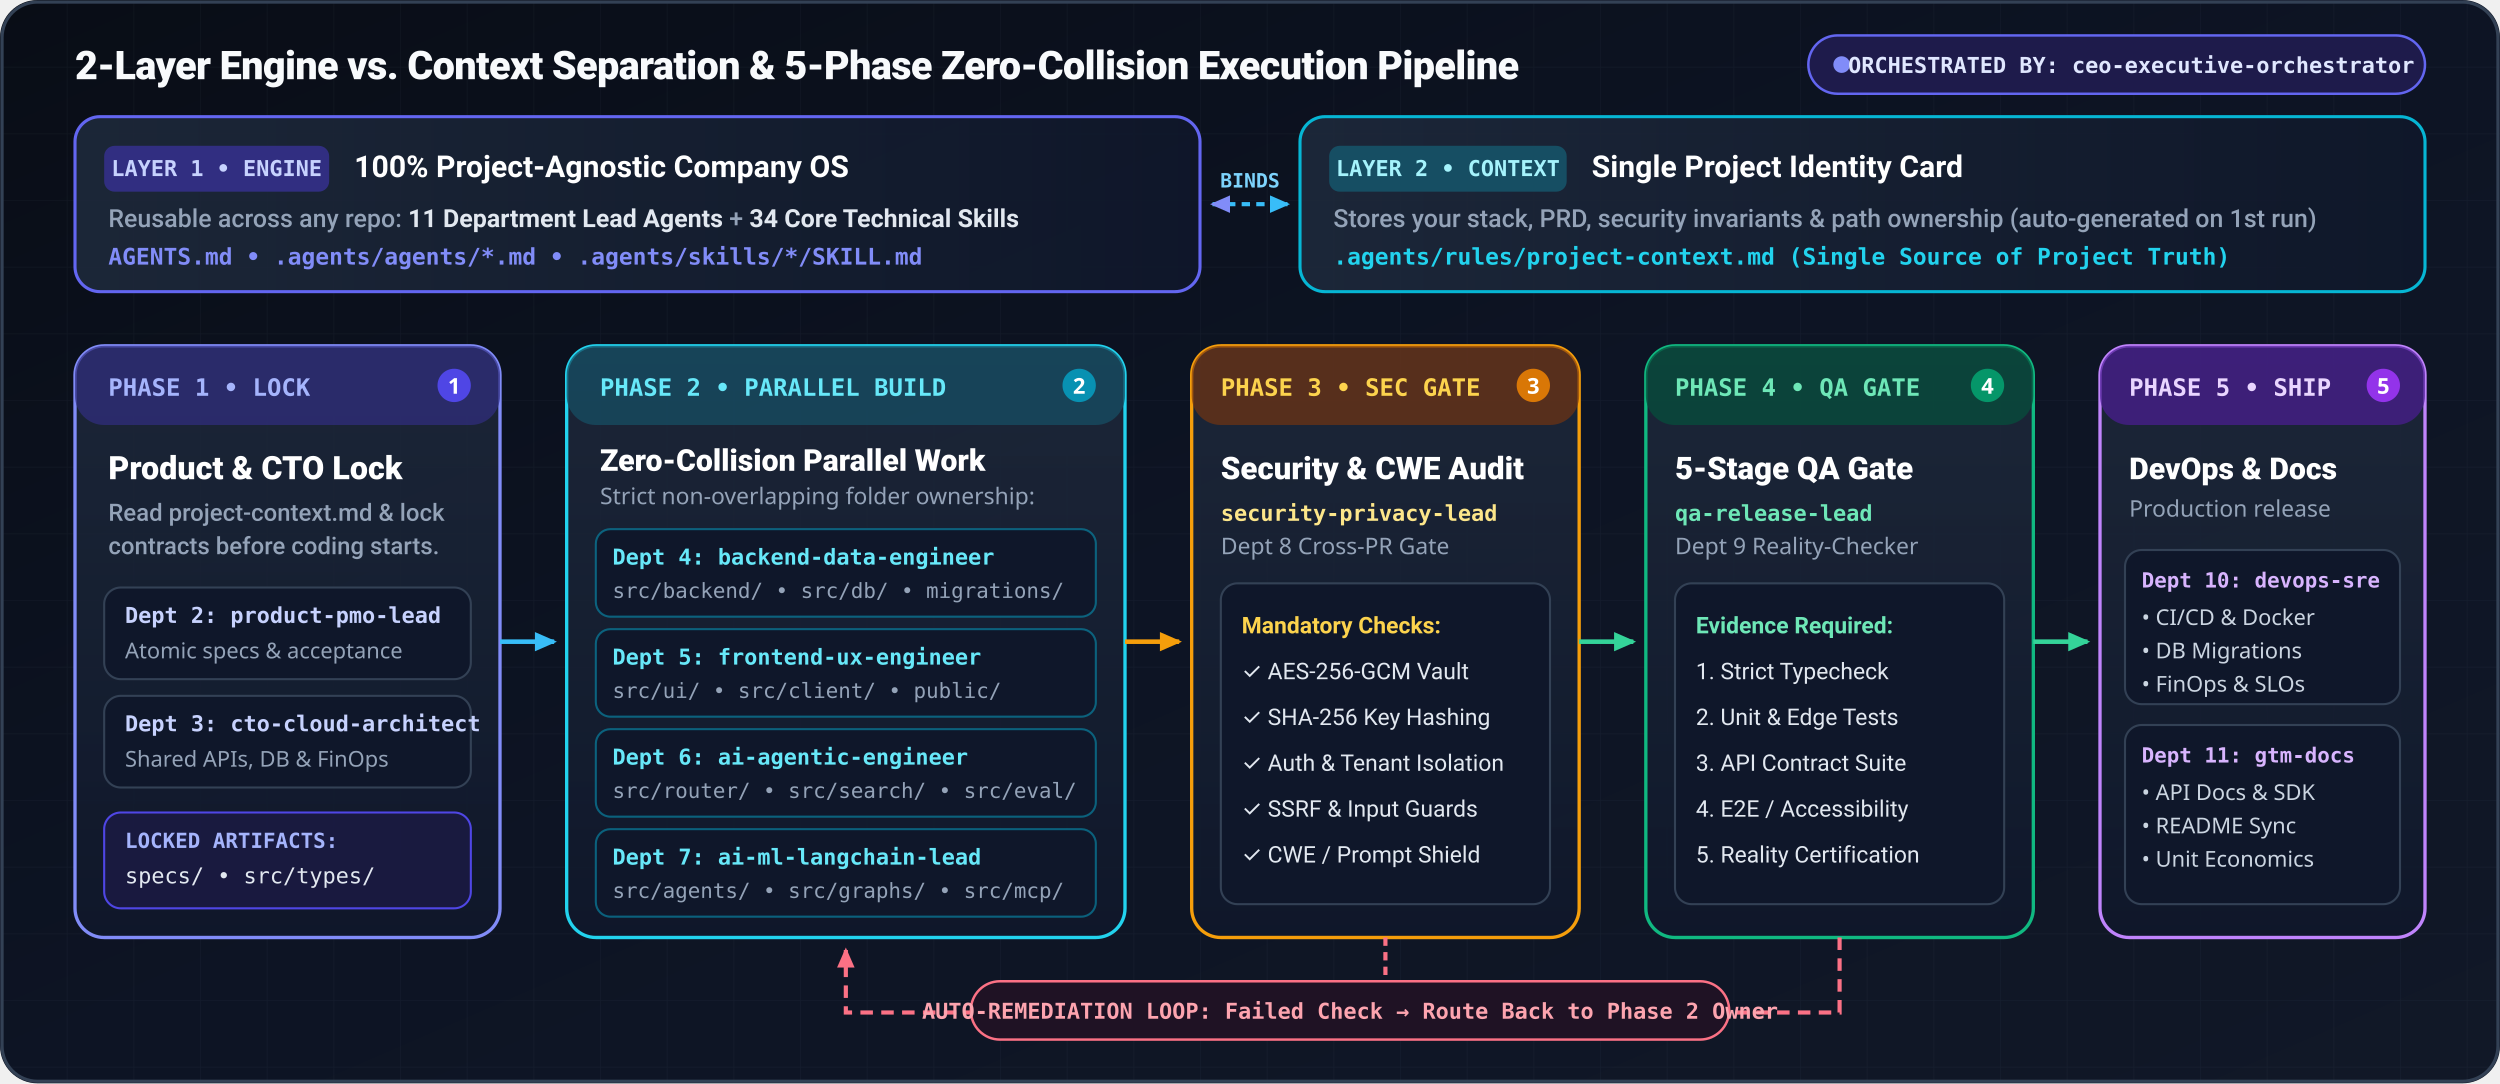
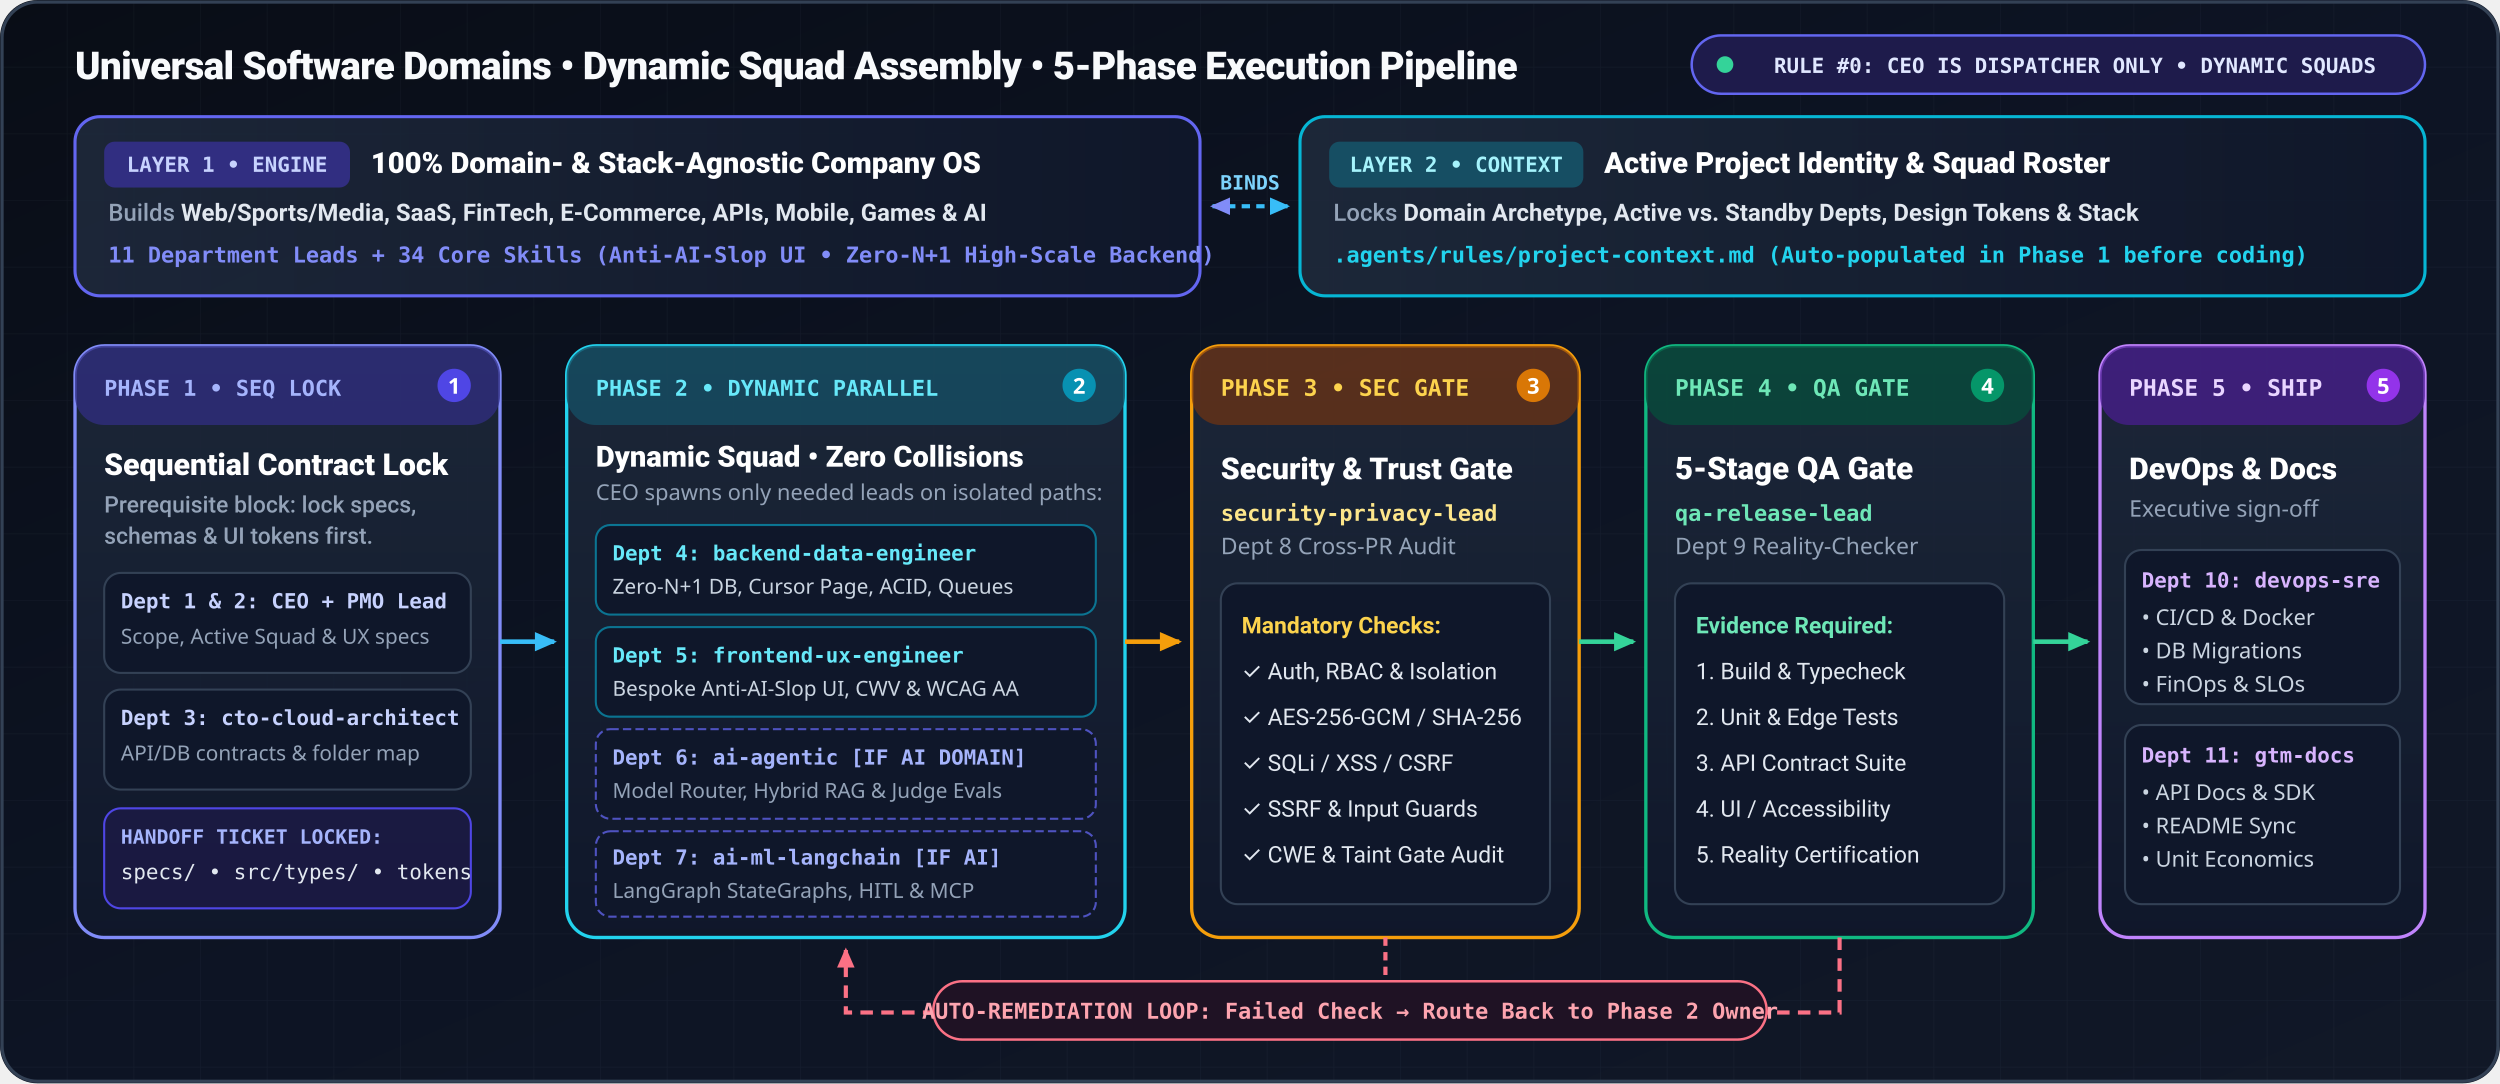
<svg xmlns="http://www.w3.org/2000/svg" viewBox="0 0 1200 520" width="1200" height="520" role="img" aria-labelledby="pipe-title pipe-desc">
  <defs>
    <linearGradient id="bg" x1="0%" y1="0%" x2="100%" y2="100%">
      <stop offset="0%" stop-color="#090D16" />
      <stop offset="50%" stop-color="#0D1424" />
      <stop offset="100%" stop-color="#111827" />
    </linearGradient>
    <pattern id="grid" width="32" height="32" patternUnits="userSpaceOnUse">
      <path d="M 32 0 L 0 0 0 32" fill="none" stroke="#94A3B8" stroke-width="0.6" stroke-opacity="0.06" />
    </pattern>
    <linearGradient id="layer-card" x1="0%" y1="0%" x2="100%" y2="0%">
-       <stop offset="0%" stop-color="#1E293B" stop-opacity="0.88" />
-       <stop offset="100%" stop-color="#0F172A" stop-opacity="0.92" />
+       <stop offset="0%" stop-color="#1E293B" stop-opacity="0.9" />
+       <stop offset="100%" stop-color="#0F172A" stop-opacity="0.94" />
    </linearGradient>
    <linearGradient id="phase-card" x1="0%" y1="0%" x2="0%" y2="100%">
-       <stop offset="0%" stop-color="#1E293B" stop-opacity="0.85" />
-       <stop offset="100%" stop-color="#0F172A" stop-opacity="0.95" />
+       <stop offset="0%" stop-color="#1E293B" stop-opacity="0.88" />
+       <stop offset="100%" stop-color="#0F172A" stop-opacity="0.96" />
    </linearGradient>
    <marker id="arrow-cyan" viewBox="0 0 10 10" refX="7" refY="5" markerWidth="6" markerHeight="6" orient="auto-start-reverse">
      <path d="M 0 1.5 L 8 5 L 0 8.5 z" fill="#38BDF8" />
    </marker>
    <marker id="arrow-indigo" viewBox="0 0 10 10" refX="7" refY="5" markerWidth="6" markerHeight="6" orient="auto-start-reverse">
      <path d="M 0 1.5 L 8 5 L 0 8.5 z" fill="#818CF8" />
    </marker>
    <marker id="arrow-amber" viewBox="0 0 10 10" refX="7" refY="5" markerWidth="6" markerHeight="6" orient="auto-start-reverse">
      <path d="M 0 1.5 L 8 5 L 0 8.5 z" fill="#F59E0B" />
    </marker>
    <marker id="arrow-emerald" viewBox="0 0 10 10" refX="7" refY="5" markerWidth="6" markerHeight="6" orient="auto-start-reverse">
      <path d="M 0 1.5 L 8 5 L 0 8.5 z" fill="#34D399" />
    </marker>
    <marker id="arrow-rose" viewBox="0 0 10 10" refX="7" refY="5" markerWidth="6" markerHeight="6" orient="auto-start-reverse">
      <path d="M 0 1.5 L 8 5 L 0 8.5 z" fill="#FB7185" />
    </marker>
  </defs>
  <rect width="1200" height="520" rx="18" fill="url(#bg)" />
  <rect width="1200" height="520" rx="18" fill="url(#grid)" />
-   <text x="36" y="38" fill="#F8FAFC" font-family="system-ui, -apple-system, 'Segoe UI', Roboto, sans-serif" font-size="19" font-weight="800" letter-spacing="-0.3">
-     2-Layer Engine vs. Context Separation &amp; 5-Phase Zero-Collision Execution Pipeline
+   <text x="36" y="38" fill="#F8FAFC" font-family="system-ui, -apple-system, 'Segoe UI', Roboto, sans-serif" font-size="18.5" font-weight="800" letter-spacing="-0.3">
+     Universal Software Domains • Dynamic Squad Assembly • 5-Phase Execution Pipeline
  </text>
-   <g transform="translate(868, 17)">
-     <rect width="296" height="28" rx="14" fill="#1E1B4B" stroke="#6366F1" stroke-width="1.2" />
-     <circle cx="16" cy="14" r="4" fill="#818CF8" />
-     <text x="155" y="18" text-anchor="middle" fill="#E0E7FF" font-family="ui-monospace, SFMono-Regular, Menlo, monospace" font-size="10.5" font-weight="700">ORCHESTRATED BY: ceo-executive-orchestrator</text>
+   <g transform="translate(812, 17)">
+     <rect width="352" height="28" rx="14" fill="#1E1B4B" stroke="#6366F1" stroke-width="1.2" />
+     <circle cx="16" cy="14" r="4" fill="#34D399" />
+     <text x="184" y="18" text-anchor="middle" fill="#E0E7FF" font-family="ui-monospace, SFMono-Regular, Menlo, monospace" font-size="10" font-weight="700">RULE #0: CEO IS DISPATCHER ONLY • DYNAMIC SQUADS</text>
  </g>
  <g transform="translate(36, 56)">
-     <rect width="540" height="84" rx="12" fill="url(#layer-card)" stroke="#6366F1" stroke-width="1.5" />
-     <rect x="14" y="14" width="108" height="22" rx="5" fill="#312E81" />
-     <text x="68" y="28.5" text-anchor="middle" fill="#C7D2FE" font-family="ui-monospace, SFMono-Regular, Menlo, monospace" font-size="10.5" font-weight="700">LAYER 1 • ENGINE</text>
-     <text x="134" y="29" fill="#FFFFFF" font-family="system-ui, -apple-system, 'Segoe UI', Roboto, sans-serif" font-size="14.5" font-weight="700">100% Project-Agnostic Company OS</text>
-     <text x="16" y="53" fill="#94A3B8" font-family="system-ui, -apple-system, 'Segoe UI', Roboto, sans-serif" font-size="12" font-weight="500">
-       Reusable across any repo: <tspan fill="#E2E8F0" font-weight="600">11 Department Lead Agents</tspan> + <tspan fill="#E2E8F0" font-weight="600">34 Core Technical Skills</tspan>
+     <rect width="540" height="86" rx="12" fill="url(#layer-card)" stroke="#6366F1" stroke-width="1.5" />
+     <rect x="14" y="12" width="118" height="22" rx="5" fill="#312E81" />
+     <text x="73" y="26.5" text-anchor="middle" fill="#C7D2FE" font-family="ui-monospace, SFMono-Regular, Menlo, monospace" font-size="10" font-weight="700">LAYER 1 • ENGINE</text>
+     <text x="142" y="27" fill="#FFFFFF" font-family="system-ui, -apple-system, 'Segoe UI', Roboto, sans-serif" font-size="14" font-weight="800">100% Domain- &amp; Stack-Agnostic Company OS</text>
+     <text x="16" y="50" fill="#94A3B8" font-family="system-ui, -apple-system, 'Segoe UI', Roboto, sans-serif" font-size="11.5" font-weight="500">
+       Builds <tspan fill="#E2E8F0" font-weight="700">Web/Sports/Media, SaaS, FinTech, E-Commerce, APIs, Mobile, Games &amp; AI</tspan>
    </text>
-     <text x="16" y="71" fill="#818CF8" font-family="ui-monospace, SFMono-Regular, Menlo, monospace" font-size="11" font-weight="600">
-       AGENTS.md • .agents/agents/*.md • .agents/skills/*/SKILL.md
+     <text x="16" y="70" fill="#818CF8" font-family="ui-monospace, SFMono-Regular, Menlo, monospace" font-size="10.5" font-weight="600">
+       11 Department Leads + 34 Core Skills (Anti-AI-Slop UI • Zero-N+1 High-Scale Backend)
    </text>
  </g>
-   <g transform="translate(576, 82)">
+   <g transform="translate(576, 83)">
    <line x1="6" y1="16" x2="42" y2="16" stroke="#38BDF8" stroke-width="2" stroke-dasharray="4 3" marker-end="url(#arrow-cyan)" marker-start="url(#arrow-indigo)" />
    <text x="24" y="8" text-anchor="middle" fill="#7DD3FC" font-family="ui-monospace, SFMono-Regular, Menlo, monospace" font-size="9.5" font-weight="700">BINDS</text>
  </g>
  <g transform="translate(624, 56)">
-     <rect width="540" height="84" rx="12" fill="url(#layer-card)" stroke="#06B6D4" stroke-width="1.5" />
-     <rect x="14" y="14" width="114" height="22" rx="5" fill="#164E63" />
-     <text x="71" y="28.5" text-anchor="middle" fill="#A5F3FC" font-family="ui-monospace, SFMono-Regular, Menlo, monospace" font-size="10.5" font-weight="700">LAYER 2 • CONTEXT</text>
-     <text x="140" y="29" fill="#FFFFFF" font-family="system-ui, -apple-system, 'Segoe UI', Roboto, sans-serif" font-size="14.5" font-weight="700">Single Project Identity Card</text>
-     <text x="16" y="53" fill="#94A3B8" font-family="system-ui, -apple-system, 'Segoe UI', Roboto, sans-serif" font-size="12" font-weight="500">
-       Stores your stack, PRD, security invariants &amp; path ownership (auto-generated on 1st run)
+     <rect width="540" height="86" rx="12" fill="url(#layer-card)" stroke="#06B6D4" stroke-width="1.5" />
+     <rect x="14" y="12" width="122" height="22" rx="5" fill="#164E63" />
+     <text x="75" y="26.5" text-anchor="middle" fill="#A5F3FC" font-family="ui-monospace, SFMono-Regular, Menlo, monospace" font-size="10" font-weight="700">LAYER 2 • CONTEXT</text>
+     <text x="146" y="27" fill="#FFFFFF" font-family="system-ui, -apple-system, 'Segoe UI', Roboto, sans-serif" font-size="14" font-weight="800">Active Project Identity &amp; Squad Roster</text>
+     <text x="16" y="50" fill="#94A3B8" font-family="system-ui, -apple-system, 'Segoe UI', Roboto, sans-serif" font-size="11.5" font-weight="500">
+       Locks <tspan fill="#E2E8F0" font-weight="700">Domain Archetype, Active vs. Standby Depts, Design Tokens &amp; Stack</tspan>
    </text>
-     <text x="16" y="71" fill="#22D3EE" font-family="ui-monospace, SFMono-Regular, Menlo, monospace" font-size="11" font-weight="600">
-       .agents/rules/project-context.md (Single Source of Project Truth)
+     <text x="16" y="70" fill="#22D3EE" font-family="ui-monospace, SFMono-Regular, Menlo, monospace" font-size="10.5" font-weight="600">
+       .agents/rules/project-context.md (Auto-populated in Phase 1 before coding)
    </text>
  </g>
  <g transform="translate(36, 166)">
    <rect width="204" height="284" rx="14" fill="url(#phase-card)" stroke="#818CF8" stroke-width="1.6" />
-     <rect x="0" y="0" width="204" height="38" rx="14" fill="#312E81" fill-opacity="0.7" />
-     <text x="16" y="24" fill="#A5B4FC" font-family="ui-monospace, SFMono-Regular, Menlo, monospace" font-size="11.5" font-weight="800">PHASE 1 • LOCK</text>
+     <rect x="0" y="0" width="204" height="38" rx="14" fill="#312E81" fill-opacity="0.75" />
+     <text x="14" y="24" fill="#A5B4FC" font-family="ui-monospace, SFMono-Regular, Menlo, monospace" font-size="10.5" font-weight="800">PHASE 1 • SEQ LOCK</text>
    <circle cx="182" cy="19" r="8" fill="#4F46E5" />
    <text x="182" y="23" text-anchor="middle" fill="#FFFFFF" font-family="system-ui, sans-serif" font-size="10.5" font-weight="800">1</text>
-     <text x="16" y="64" fill="#FFFFFF" font-family="system-ui, -apple-system, 'Segoe UI', Roboto, sans-serif" font-size="15.5" font-weight="800">Product &amp; CTO Lock</text>
-     <text x="16" y="84" fill="#94A3B8" font-family="system-ui, -apple-system, 'Segoe UI', Roboto, sans-serif" font-size="11.5" font-weight="500">Read project-context.md &amp; lock</text>
-     <text x="16" y="100" fill="#94A3B8" font-family="system-ui, -apple-system, 'Segoe UI', Roboto, sans-serif" font-size="11.5" font-weight="500">contracts before coding starts.</text>
-     <rect x="14" y="116" width="176" height="44" rx="8" fill="#0F172A" stroke="#334155" stroke-width="1" />
-     <text x="24" y="133" fill="#C7D2FE" font-family="ui-monospace, SFMono-Regular, Menlo, monospace" font-size="10.5" font-weight="700">Dept 2: product-pmo-lead</text>
-     <text x="24" y="150" fill="#94A3B8" font-family="system-ui, sans-serif" font-size="10.5">Atomic specs &amp; acceptance</text>
-     <rect x="14" y="168" width="176" height="44" rx="8" fill="#0F172A" stroke="#334155" stroke-width="1" />
-     <text x="24" y="185" fill="#C7D2FE" font-family="ui-monospace, SFMono-Regular, Menlo, monospace" font-size="10.5" font-weight="700">Dept 3: cto-cloud-architect</text>
-     <text x="24" y="202" fill="#94A3B8" font-family="system-ui, sans-serif" font-size="10.5">Shared APIs, DB &amp; FinOps</text>
-     <rect x="14" y="224" width="176" height="46" rx="8" fill="#1E1B4B" fill-opacity="0.65" stroke="#4F46E5" stroke-width="1" />
-     <text x="24" y="241" fill="#A5B4FC" font-family="ui-monospace, SFMono-Regular, Menlo, monospace" font-size="10" font-weight="700">LOCKED ARTIFACTS:</text>
-     <text x="24" y="258" fill="#E2E8F0" font-family="ui-monospace, SFMono-Regular, Menlo, monospace" font-size="10.5">specs/ • src/types/</text>
+     <text x="14" y="62" fill="#FFFFFF" font-family="system-ui, -apple-system, 'Segoe UI', Roboto, sans-serif" font-size="14.5" font-weight="800">Sequential Contract Lock</text>
+     <text x="14" y="80" fill="#94A3B8" font-family="system-ui, -apple-system, 'Segoe UI', Roboto, sans-serif" font-size="11" font-weight="500">Prerequisite block: lock specs,</text>
+     <text x="14" y="95" fill="#94A3B8" font-family="system-ui, -apple-system, 'Segoe UI', Roboto, sans-serif" font-size="11" font-weight="500">schemas &amp; UI tokens first.</text>
+     <rect x="14" y="109" width="176" height="48" rx="8" fill="#0F172A" stroke="#334155" stroke-width="1" />
+     <text x="22" y="126" fill="#C7D2FE" font-family="ui-monospace, SFMono-Regular, Menlo, monospace" font-size="10" font-weight="700">Dept 1 &amp; 2: CEO + PMO Lead</text>
+     <text x="22" y="143" fill="#94A3B8" font-family="system-ui, sans-serif" font-size="10">Scope, Active Squad &amp; UX specs</text>
+     <rect x="14" y="165" width="176" height="48" rx="8" fill="#0F172A" stroke="#334155" stroke-width="1" />
+     <text x="22" y="182" fill="#C7D2FE" font-family="ui-monospace, SFMono-Regular, Menlo, monospace" font-size="10" font-weight="700">Dept 3: cto-cloud-architect</text>
+     <text x="22" y="199" fill="#94A3B8" font-family="system-ui, sans-serif" font-size="10">API/DB contracts &amp; folder map</text>
+     <rect x="14" y="222" width="176" height="48" rx="8" fill="#1E1B4B" fill-opacity="0.7" stroke="#4F46E5" stroke-width="1" />
+     <text x="22" y="239" fill="#A5B4FC" font-family="ui-monospace, SFMono-Regular, Menlo, monospace" font-size="9.5" font-weight="700">HANDOFF TICKET LOCKED:</text>
+     <text x="22" y="256" fill="#E2E8F0" font-family="ui-monospace, SFMono-Regular, Menlo, monospace" font-size="10">specs/ • src/types/ • tokens</text>
  </g>
  <line x1="240" y1="308" x2="266" y2="308" stroke="#38BDF8" stroke-width="2.2" marker-end="url(#arrow-cyan)" />
  <g transform="translate(272, 166)">
    <rect width="268" height="284" rx="14" fill="url(#phase-card)" stroke="#22D3EE" stroke-width="1.6" />
-     <rect x="0" y="0" width="268" height="38" rx="14" fill="#164E63" fill-opacity="0.75" />
-     <text x="16" y="24" fill="#67E8F9" font-family="ui-monospace, SFMono-Regular, Menlo, monospace" font-size="11.5" font-weight="800">PHASE 2 • PARALLEL BUILD</text>
+     <rect x="0" y="0" width="268" height="38" rx="14" fill="#164E63" fill-opacity="0.8" />
+     <text x="14" y="24" fill="#67E8F9" font-family="ui-monospace, SFMono-Regular, Menlo, monospace" font-size="10.5" font-weight="800">PHASE 2 • DYNAMIC PARALLEL</text>
    <circle cx="246" cy="19" r="8" fill="#0891B2" />
    <text x="246" y="23" text-anchor="middle" fill="#FFFFFF" font-family="system-ui, sans-serif" font-size="10.5" font-weight="800">2</text>
-     <text x="16" y="60" fill="#FFFFFF" font-family="system-ui, -apple-system, 'Segoe UI', Roboto, sans-serif" font-size="14.5" font-weight="800">Zero-Collision Parallel Work</text>
-     <text x="16" y="76" fill="#94A3B8" font-family="system-ui, sans-serif" font-size="11">Strict non-overlapping folder ownership:</text>
-     <rect x="14" y="88" width="240" height="42" rx="7" fill="#0F172A" stroke="#0891B2" stroke-opacity="0.6" stroke-width="1" />
-     <text x="22" y="105" fill="#67E8F9" font-family="ui-monospace, SFMono-Regular, Menlo, monospace" font-size="10.5" font-weight="700">Dept 4: backend-data-engineer</text>
-     <text x="22" y="121" fill="#94A3B8" font-family="ui-monospace, SFMono-Regular, Menlo, monospace" font-size="10">src/backend/ • src/db/ • migrations/</text>
-     <rect x="14" y="136" width="240" height="42" rx="7" fill="#0F172A" stroke="#0891B2" stroke-opacity="0.6" stroke-width="1" />
-     <text x="22" y="153" fill="#67E8F9" font-family="ui-monospace, SFMono-Regular, Menlo, monospace" font-size="10.5" font-weight="700">Dept 5: frontend-ux-engineer</text>
-     <text x="22" y="169" fill="#94A3B8" font-family="ui-monospace, SFMono-Regular, Menlo, monospace" font-size="10">src/ui/ • src/client/ • public/</text>
-     <rect x="14" y="184" width="240" height="42" rx="7" fill="#0F172A" stroke="#0891B2" stroke-opacity="0.6" stroke-width="1" />
-     <text x="22" y="201" fill="#67E8F9" font-family="ui-monospace, SFMono-Regular, Menlo, monospace" font-size="10.5" font-weight="700">Dept 6: ai-agentic-engineer</text>
-     <text x="22" y="217" fill="#94A3B8" font-family="ui-monospace, SFMono-Regular, Menlo, monospace" font-size="10">src/router/ • src/search/ • src/eval/</text>
-     <rect x="14" y="232" width="240" height="42" rx="7" fill="#0F172A" stroke="#0891B2" stroke-opacity="0.6" stroke-width="1" />
-     <text x="22" y="249" fill="#67E8F9" font-family="ui-monospace, SFMono-Regular, Menlo, monospace" font-size="10.5" font-weight="700">Dept 7: ai-ml-langchain-lead</text>
-     <text x="22" y="265" fill="#94A3B8" font-family="ui-monospace, SFMono-Regular, Menlo, monospace" font-size="10">src/agents/ • src/graphs/ • src/mcp/</text>
+     <text x="14" y="58" fill="#FFFFFF" font-family="system-ui, -apple-system, 'Segoe UI', Roboto, sans-serif" font-size="14" font-weight="800">Dynamic Squad • Zero Collisions</text>
+     <text x="14" y="74" fill="#94A3B8" font-family="system-ui, sans-serif" font-size="10.5">CEO spawns only needed leads on isolated paths:</text>
+     <rect x="14" y="86" width="240" height="43" rx="7" fill="#0F172A" stroke="#0891B2" stroke-opacity="0.75" stroke-width="1" />
+     <text x="22" y="103" fill="#67E8F9" font-family="ui-monospace, SFMono-Regular, Menlo, monospace" font-size="10" font-weight="700">Dept 4: backend-data-engineer</text>
+     <text x="22" y="119" fill="#CBD5E1" font-family="system-ui, sans-serif" font-size="10">Zero-N+1 DB, Cursor Page, ACID, Queues</text>
+     <rect x="14" y="135" width="240" height="43" rx="7" fill="#0F172A" stroke="#0891B2" stroke-opacity="0.75" stroke-width="1" />
+     <text x="22" y="152" fill="#67E8F9" font-family="ui-monospace, SFMono-Regular, Menlo, monospace" font-size="10" font-weight="700">Dept 5: frontend-ux-engineer</text>
+     <text x="22" y="168" fill="#CBD5E1" font-family="system-ui, sans-serif" font-size="10">Bespoke Anti-AI-Slop UI, CWV &amp; WCAG AA</text>
+     <rect x="14" y="184" width="240" height="43" rx="7" fill="#0F172A" stroke="#6366F1" stroke-dasharray="4 2" stroke-opacity="0.75" stroke-width="1" />
+     <text x="22" y="201" fill="#A5B4FC" font-family="ui-monospace, SFMono-Regular, Menlo, monospace" font-size="10" font-weight="700">Dept 6: ai-agentic [IF AI DOMAIN]</text>
+     <text x="22" y="217" fill="#94A3B8" font-family="system-ui, sans-serif" font-size="10">Model Router, Hybrid RAG &amp; Judge Evals</text>
+     <rect x="14" y="233" width="240" height="41" rx="7" fill="#0F172A" stroke="#6366F1" stroke-dasharray="4 2" stroke-opacity="0.75" stroke-width="1" />
+     <text x="22" y="249" fill="#A5B4FC" font-family="ui-monospace, SFMono-Regular, Menlo, monospace" font-size="10" font-weight="700">Dept 7: ai-ml-langchain [IF AI]</text>
+     <text x="22" y="265" fill="#94A3B8" font-family="system-ui, sans-serif" font-size="10">LangGraph StateGraphs, HITL &amp; MCP</text>
  </g>
  <line x1="540" y1="308" x2="566" y2="308" stroke="#F59E0B" stroke-width="2.2" marker-end="url(#arrow-amber)" />
  <g transform="translate(572, 166)">
    <rect width="186" height="284" rx="14" fill="url(#phase-card)" stroke="#F59E0B" stroke-width="1.6" />
    <rect x="0" y="0" width="186" height="38" rx="14" fill="#78350F" fill-opacity="0.65" />
-     <text x="14" y="24" fill="#FCD34D" font-family="ui-monospace, SFMono-Regular, Menlo, monospace" font-size="11.5" font-weight="800">PHASE 3 • SEC GATE</text>
+     <text x="14" y="24" fill="#FCD34D" font-family="ui-monospace, SFMono-Regular, Menlo, monospace" font-size="11" font-weight="800">PHASE 3 • SEC GATE</text>
    <circle cx="164" cy="19" r="8" fill="#D97706" />
    <text x="164" y="23" text-anchor="middle" fill="#FFFFFF" font-family="system-ui, sans-serif" font-size="10.5" font-weight="800">3</text>
-     <text x="14" y="64" fill="#FFFFFF" font-family="system-ui, -apple-system, 'Segoe UI', Roboto, sans-serif" font-size="15" font-weight="800">Security &amp; CWE Audit</text>
+     <text x="14" y="64" fill="#FFFFFF" font-family="system-ui, -apple-system, 'Segoe UI', Roboto, sans-serif" font-size="14.5" font-weight="800">Security &amp; Trust Gate</text>
    <text x="14" y="84" fill="#FDE68A" font-family="ui-monospace, SFMono-Regular, Menlo, monospace" font-size="10.5" font-weight="700">security-privacy-lead</text>
-     <text x="14" y="100" fill="#94A3B8" font-family="system-ui, sans-serif" font-size="11">Dept 8 Cross-PR Gate</text>
+     <text x="14" y="100" fill="#94A3B8" font-family="system-ui, sans-serif" font-size="11">Dept 8 Cross-PR Audit</text>
    <g transform="translate(14, 114)" font-family="system-ui, -apple-system, 'Segoe UI', Roboto, sans-serif" font-size="11" fill="#E2E8F0">
      <rect width="158" height="154" rx="8" fill="#0F172A" stroke="#334155" stroke-width="1" />
      <text x="10" y="24" fill="#FCD34D" font-weight="700">Mandatory Checks:</text>
-       <text x="10" y="46">✓ AES-256-GCM Vault</text>
-       <text x="10" y="68">✓ SHA-256 Key Hashing</text>
-       <text x="10" y="90">✓ Auth &amp; Tenant Isolation</text>
+       <text x="10" y="46">✓ Auth, RBAC &amp; Isolation</text>
+       <text x="10" y="68">✓ AES-256-GCM / SHA-256</text>
+       <text x="10" y="90">✓ SQLi / XSS / CSRF</text>
      <text x="10" y="112">✓ SSRF &amp; Input Guards</text>
-       <text x="10" y="134">✓ CWE / Prompt Shield</text>
+       <text x="10" y="134">✓ CWE &amp; Taint Gate Audit</text>
    </g>
  </g>
  <line x1="758" y1="308" x2="784" y2="308" stroke="#34D399" stroke-width="2.2" marker-end="url(#arrow-emerald)" />
  <g transform="translate(790, 166)">
    <rect width="186" height="284" rx="14" fill="url(#phase-card)" stroke="#10B981" stroke-width="1.6" />
    <rect x="0" y="0" width="186" height="38" rx="14" fill="#064E3B" fill-opacity="0.75" />
-     <text x="14" y="24" fill="#6EE7B7" font-family="ui-monospace, SFMono-Regular, Menlo, monospace" font-size="11.5" font-weight="800">PHASE 4 • QA GATE</text>
+     <text x="14" y="24" fill="#6EE7B7" font-family="ui-monospace, SFMono-Regular, Menlo, monospace" font-size="11" font-weight="800">PHASE 4 • QA GATE</text>
    <circle cx="164" cy="19" r="8" fill="#059669" />
    <text x="164" y="23" text-anchor="middle" fill="#FFFFFF" font-family="system-ui, sans-serif" font-size="10.5" font-weight="800">4</text>
    <text x="14" y="64" fill="#FFFFFF" font-family="system-ui, -apple-system, 'Segoe UI', Roboto, sans-serif" font-size="15" font-weight="800">5-Stage QA Gate</text>
    <text x="14" y="84" fill="#6EE7B7" font-family="ui-monospace, SFMono-Regular, Menlo, monospace" font-size="10.5" font-weight="700">qa-release-lead</text>
    <text x="14" y="100" fill="#94A3B8" font-family="system-ui, sans-serif" font-size="11">Dept 9 Reality-Checker</text>
    <g transform="translate(14, 114)" font-family="system-ui, -apple-system, 'Segoe UI', Roboto, sans-serif" font-size="11" fill="#E2E8F0">
      <rect width="158" height="154" rx="8" fill="#0F172A" stroke="#334155" stroke-width="1" />
      <text x="10" y="24" fill="#6EE7B7" font-weight="700">Evidence Required:</text>
-       <text x="10" y="46">1. Strict Typecheck</text>
+       <text x="10" y="46">1. Build &amp; Typecheck</text>
      <text x="10" y="68">2. Unit &amp; Edge Tests</text>
      <text x="10" y="90">3. API Contract Suite</text>
-       <text x="10" y="112">4. E2E / Accessibility</text>
+       <text x="10" y="112">4. UI / Accessibility</text>
      <text x="10" y="134">5. Reality Certification</text>
    </g>
  </g>
  <line x1="976" y1="308" x2="1002" y2="308" stroke="#34D399" stroke-width="2.2" marker-end="url(#arrow-emerald)" />
  <g transform="translate(1008, 166)">
    <rect width="156" height="284" rx="14" fill="url(#phase-card)" stroke="#C084FC" stroke-width="1.6" />
    <rect x="0" y="0" width="156" height="38" rx="14" fill="#4C1D95" fill-opacity="0.7" />
-     <text x="14" y="24" fill="#E9D5FF" font-family="ui-monospace, SFMono-Regular, Menlo, monospace" font-size="11.5" font-weight="800">PHASE 5 • SHIP</text>
+     <text x="14" y="24" fill="#E9D5FF" font-family="ui-monospace, SFMono-Regular, Menlo, monospace" font-size="11" font-weight="800">PHASE 5 • SHIP</text>
    <circle cx="136" cy="19" r="8" fill="#9333EA" />
    <text x="136" y="23" text-anchor="middle" fill="#FFFFFF" font-family="system-ui, sans-serif" font-size="10.5" font-weight="800">5</text>
    <text x="14" y="64" fill="#FFFFFF" font-family="system-ui, -apple-system, 'Segoe UI', Roboto, sans-serif" font-size="14.5" font-weight="800">DevOps &amp; Docs</text>
-     <text x="14" y="82" fill="#94A3B8" font-family="system-ui, sans-serif" font-size="11">Production release</text>
+     <text x="14" y="82" fill="#94A3B8" font-family="system-ui, sans-serif" font-size="11">Executive sign-off</text>
    <rect x="12" y="98" width="132" height="74" rx="8" fill="#0F172A" stroke="#334155" stroke-width="1" />
    <text x="20" y="116" fill="#D8B4FE" font-family="ui-monospace, SFMono-Regular, Menlo, monospace" font-size="10" font-weight="700">Dept 10: devops-sre</text>
    <text x="20" y="134" fill="#CBD5E1" font-family="system-ui, sans-serif" font-size="10.5">• CI/CD &amp; Docker</text>
    <text x="20" y="150" fill="#CBD5E1" font-family="system-ui, sans-serif" font-size="10.5">• DB Migrations</text>
    <text x="20" y="166" fill="#CBD5E1" font-family="system-ui, sans-serif" font-size="10.5">• FinOps &amp; SLOs</text>
    <rect x="12" y="182" width="132" height="86" rx="8" fill="#0F172A" stroke="#334155" stroke-width="1" />
    <text x="20" y="200" fill="#D8B4FE" font-family="ui-monospace, SFMono-Regular, Menlo, monospace" font-size="10" font-weight="700">Dept 11: gtm-docs</text>
    <text x="20" y="218" fill="#CBD5E1" font-family="system-ui, sans-serif" font-size="10.5">• API Docs &amp; SDK</text>
    <text x="20" y="234" fill="#CBD5E1" font-family="system-ui, sans-serif" font-size="10.5">• README Sync</text>
    <text x="20" y="250" fill="#CBD5E1" font-family="system-ui, sans-serif" font-size="10.5">• Unit Economics</text>
  </g>
  <path d="M 883 450 L 883 486 L 406 486 L 406 456" fill="none" stroke="#FB7185" stroke-width="2" stroke-dasharray="6 4" marker-end="url(#arrow-rose)" />
  <line x1="665" y1="450" x2="665" y2="486" stroke="#FB7185" stroke-width="2" stroke-dasharray="4 3" />
-   <rect x="466" y="471" width="364" height="28" rx="14" fill="#1F1224" stroke="#FB7185" stroke-width="1.2" />
+   <rect x="448" y="471" width="400" height="28" rx="14" fill="#1F1224" stroke="#FB7185" stroke-width="1.2" />
  <text x="648" y="489" text-anchor="middle" fill="#FDA4AF" font-family="ui-monospace, SFMono-Regular, Menlo, monospace" font-size="10.5" font-weight="700">
    AUTO-REMEDIATION LOOP: Failed Check → Route Back to Phase 2 Owner
  </text>
  <rect x="1" y="1" width="1198" height="518" rx="17" fill="none" stroke="#334155" stroke-width="1.5" />
</svg>
